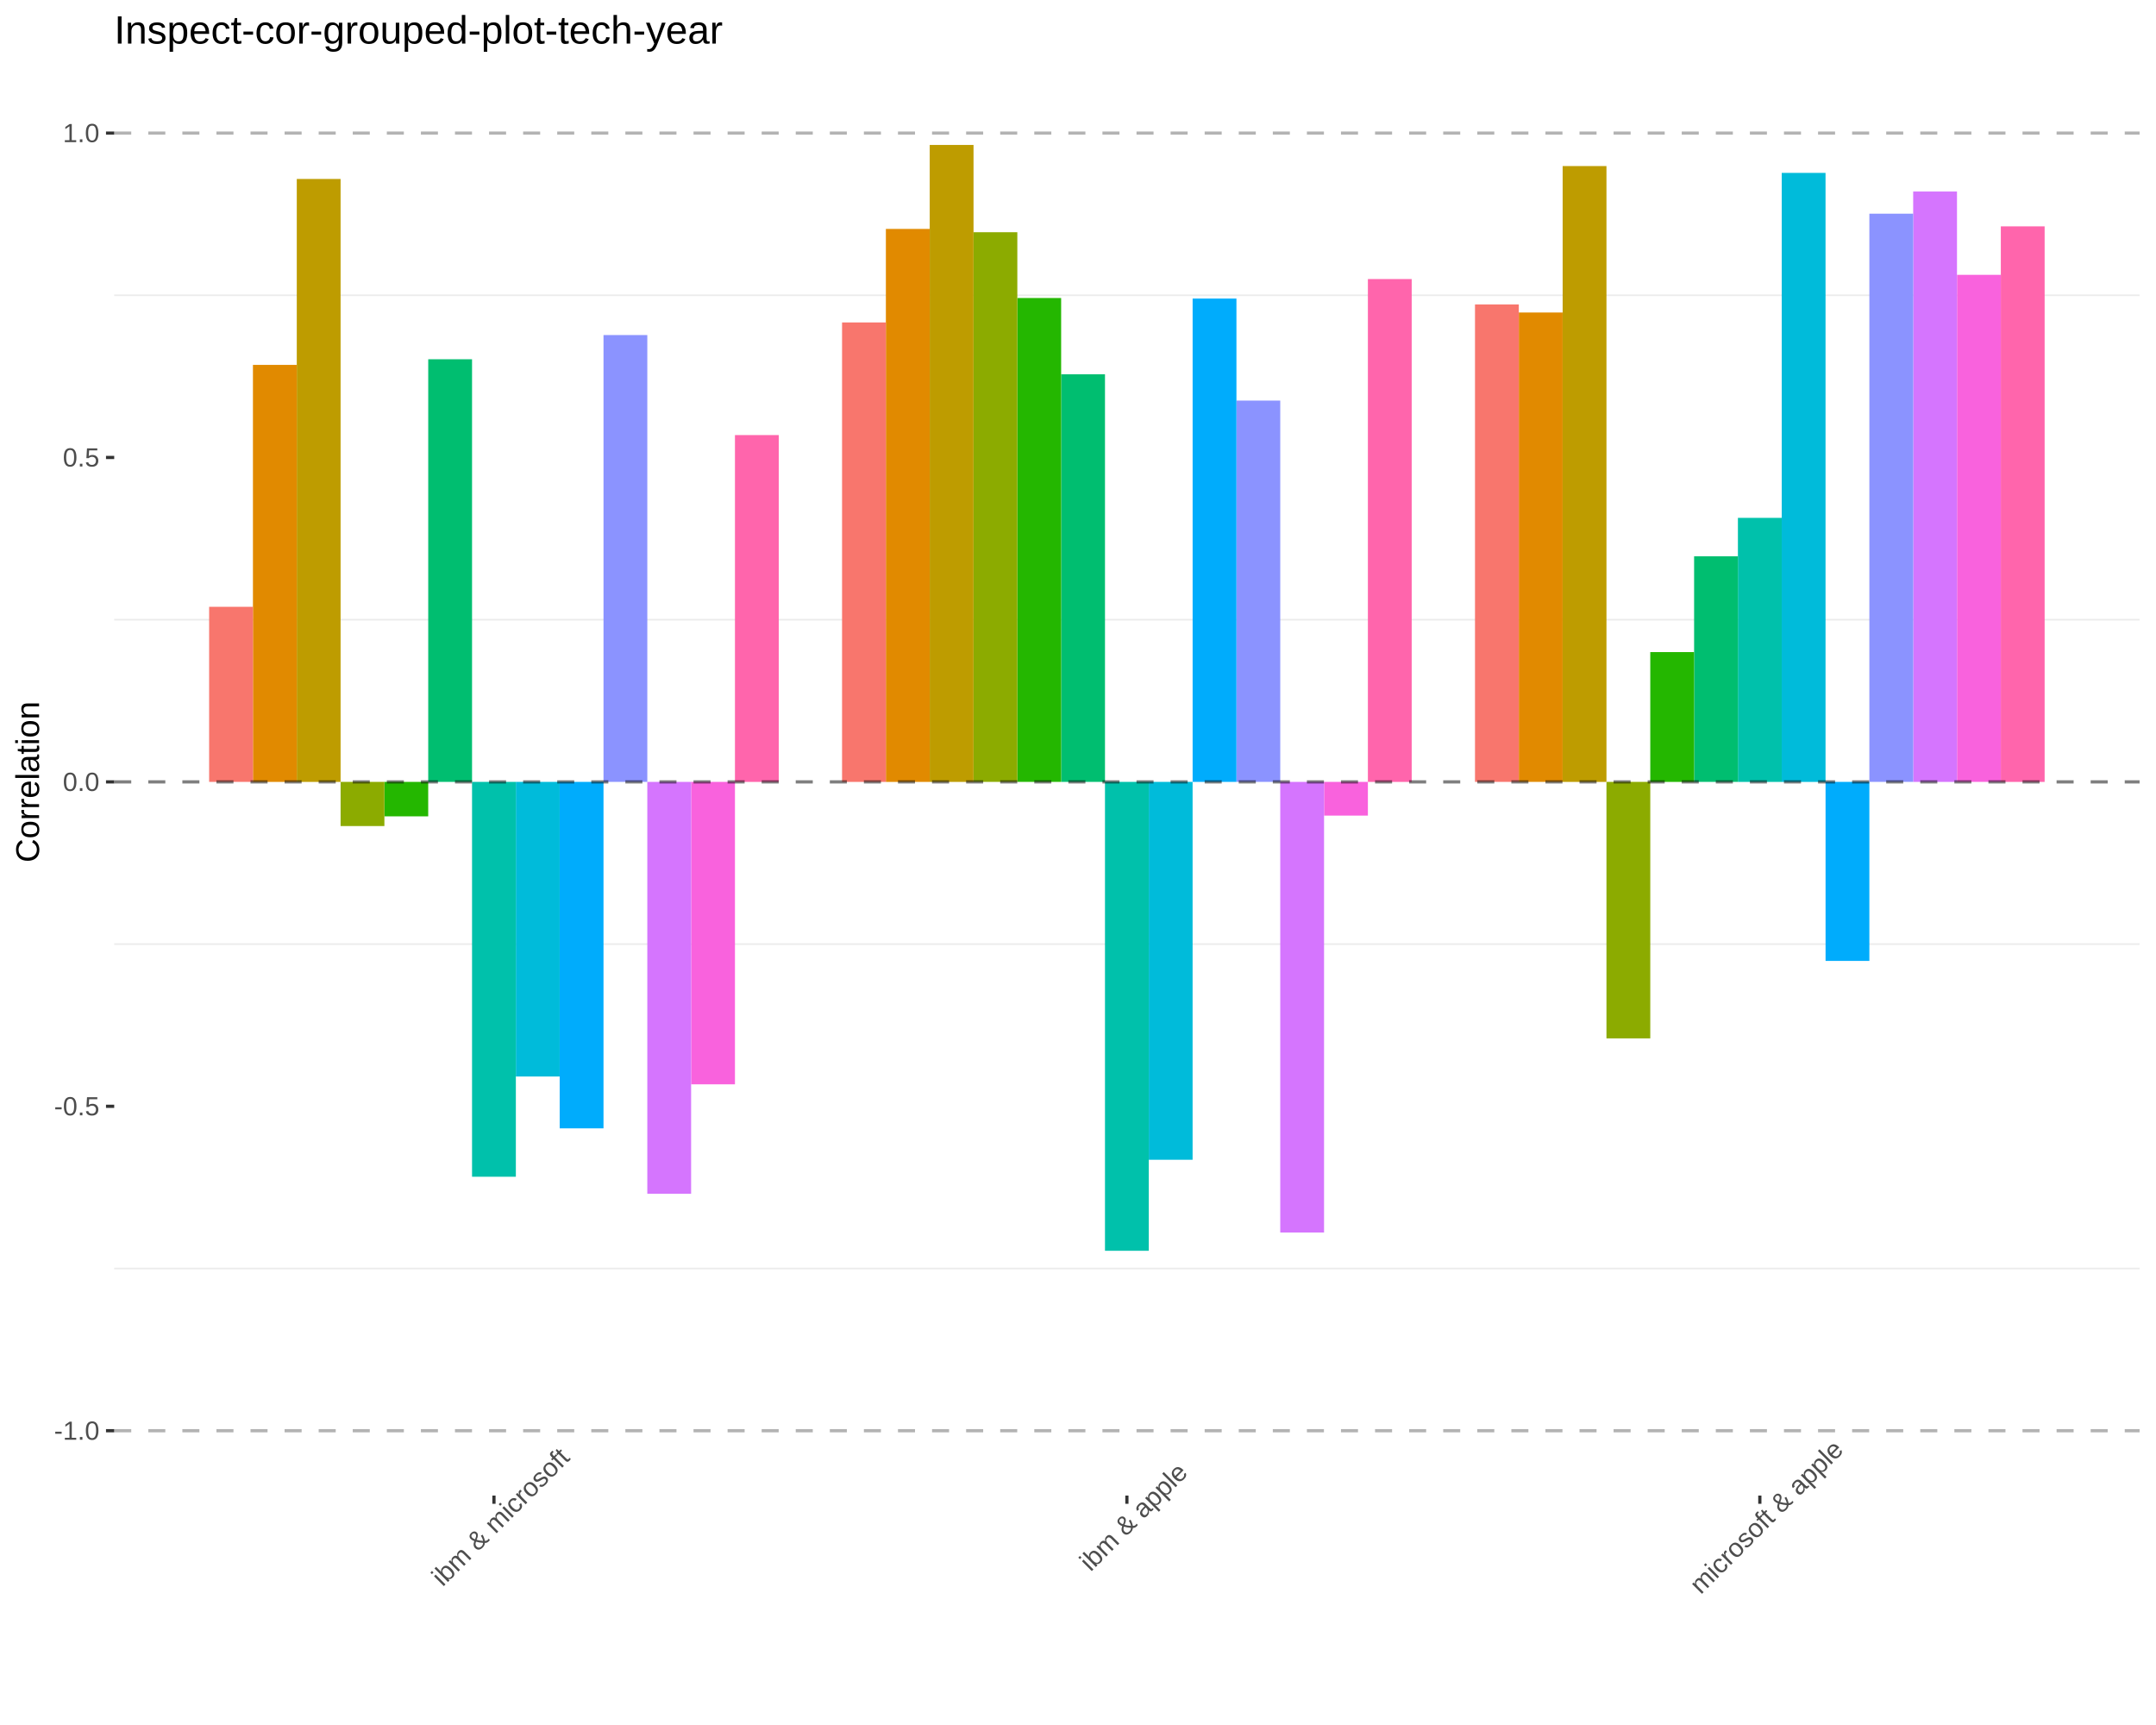
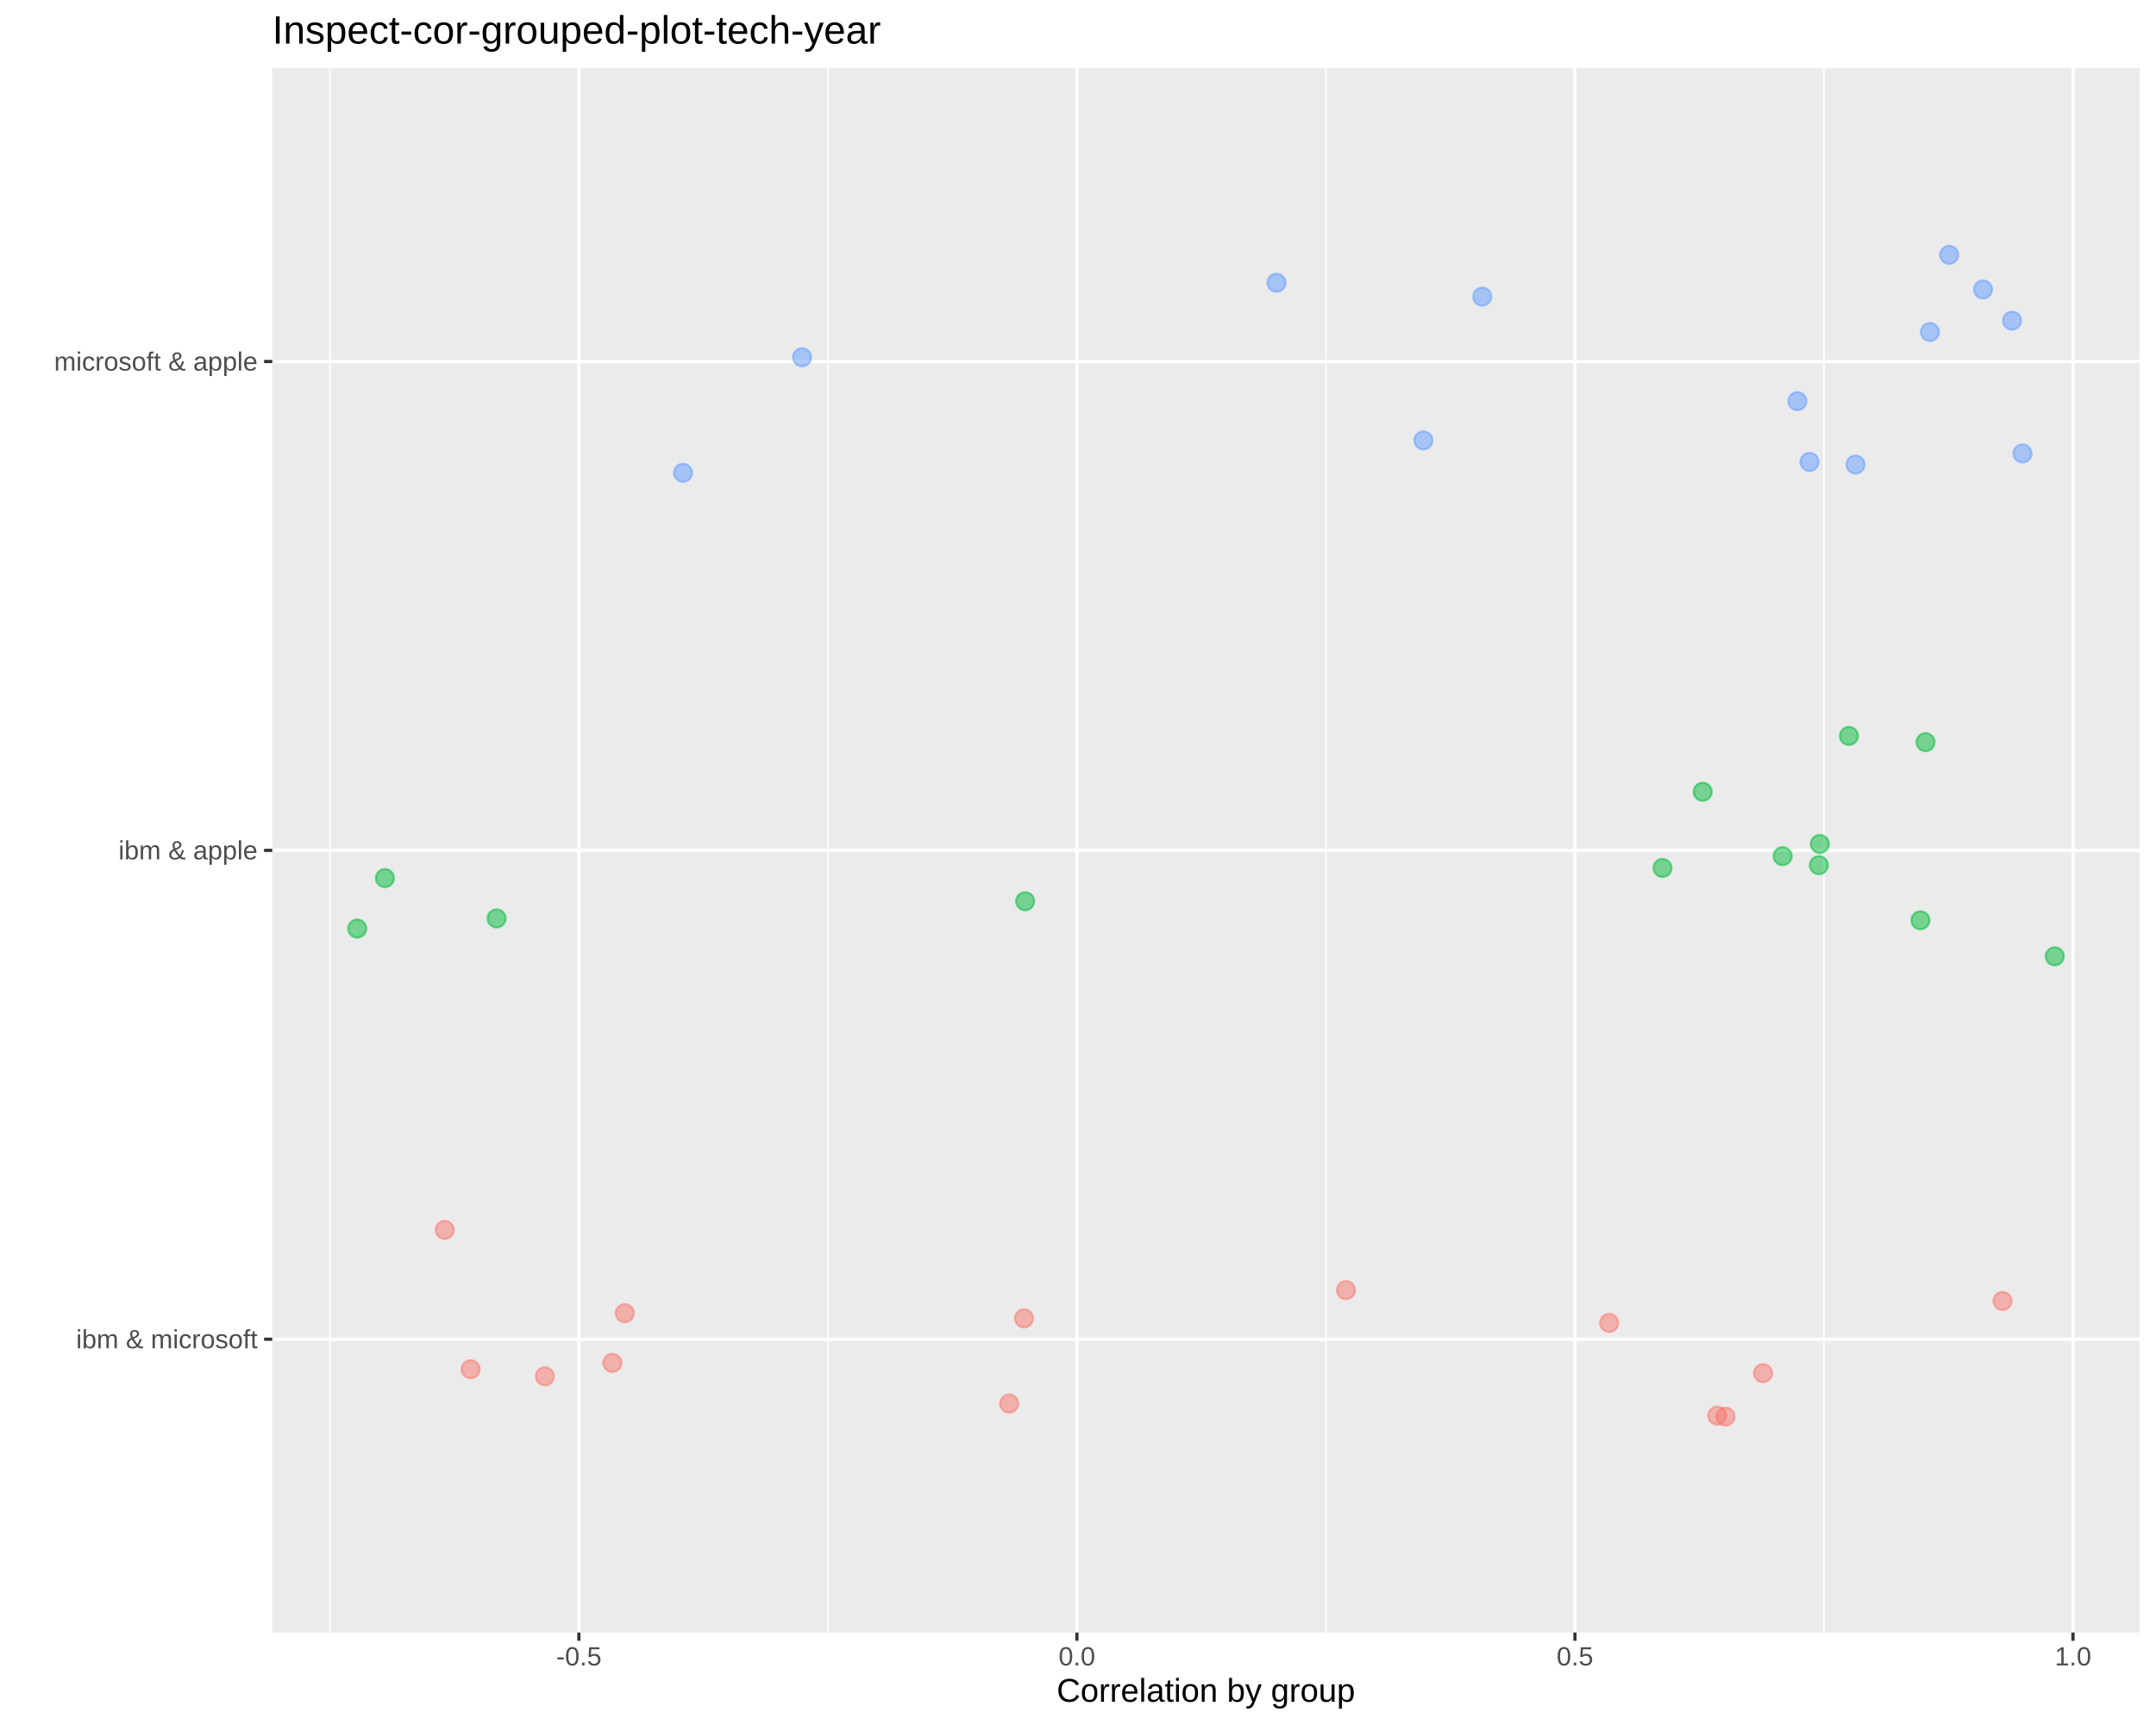
<svg xmlns="http://www.w3.org/2000/svg" viewBox="0 0 720.00 576.00">
  <defs>
    <style type="text/css">
    line, polyline, polygon, path, rect, circle {
      fill: none;
      stroke: #000000;
      stroke-linecap: round;
      stroke-linejoin: round;
      stroke-miterlimit: 10.00;
    }
  </style>
  </defs>
  <rect width="100%" height="100%" style="stroke: none; fill: #FFFFFF;" />
  <rect x="0.00" y="0.00" width="720.00" height="576.00" style="stroke-width: 1.07; stroke: #FFFFFF; fill: #FFFFFF;" />
  <defs>
-     <clipPath id="cpMzguMTR8NzE0LjUyfDQ5OS40MHwyMi43Nw==">
-       <rect x="38.14" y="22.77" width="676.39" height="476.63" />
+     <clipPath id="cpOTAuOTN8NzE0LjUyfDU0NS4xM3wyMi43Nw==">
+       <rect x="90.93" y="22.77" width="623.59" height="522.36" />
    </clipPath>
  </defs>
-   <rect x="38.14" y="22.77" width="676.39" height="476.63" style="stroke-width: 1.07; stroke: none; fill: #FFFFFF;" clip-path="url(#cpMzguMTR8NzE0LjUyfDQ5OS40MHwyMi43Nw==)" />
-   <polyline points="38.14,423.57 714.52,423.57 " style="stroke-width: 0.53; stroke: #EBEBEB; stroke-linecap: butt;" clip-path="url(#cpMzguMTR8NzE0LjUyfDQ5OS40MHwyMi43Nw==)" />
-   <polyline points="38.14,315.25 714.52,315.25 " style="stroke-width: 0.53; stroke: #EBEBEB; stroke-linecap: butt;" clip-path="url(#cpMzguMTR8NzE0LjUyfDQ5OS40MHwyMi43Nw==)" />
-   <polyline points="38.14,206.92 714.52,206.92 " style="stroke-width: 0.53; stroke: #EBEBEB; stroke-linecap: butt;" clip-path="url(#cpMzguMTR8NzE0LjUyfDQ5OS40MHwyMi43Nw==)" />
-   <polyline points="38.14,98.60 714.52,98.60 " style="stroke-width: 0.53; stroke: #EBEBEB; stroke-linecap: butt;" clip-path="url(#cpMzguMTR8NzE0LjUyfDQ5OS40MHwyMi43Nw==)" />
-   <rect x="245.44" y="145.28" width="14.63" height="115.81" style="stroke-width: 1.07; stroke: none; stroke-linecap: square; stroke-linejoin: miter; fill: #FF65AC;" clip-path="url(#cpMzguMTR8NzE0LjUyfDQ5OS40MHwyMi43Nw==)" />
-   <rect x="230.81" y="261.08" width="14.63" height="100.99" style="stroke-width: 1.07; stroke: none; stroke-linecap: square; stroke-linejoin: miter; fill: #F962DD;" clip-path="url(#cpMzguMTR8NzE0LjUyfDQ5OS40MHwyMi43Nw==)" />
-   <rect x="216.17" y="261.08" width="14.63" height="137.54" style="stroke-width: 1.07; stroke: none; stroke-linecap: square; stroke-linejoin: miter; fill: #D575FE;" clip-path="url(#cpMzguMTR8NzE0LjUyfDQ5OS40MHwyMi43Nw==)" />
-   <rect x="201.54" y="111.88" width="14.63" height="149.20" style="stroke-width: 1.07; stroke: none; stroke-linecap: square; stroke-linejoin: miter; fill: #8B93FF;" clip-path="url(#cpMzguMTR8NzE0LjUyfDQ5OS40MHwyMi43Nw==)" />
-   <rect x="186.91" y="261.08" width="14.63" height="115.69" style="stroke-width: 1.07; stroke: none; stroke-linecap: square; stroke-linejoin: miter; fill: #00ACFC;" clip-path="url(#cpMzguMTR8NzE0LjUyfDQ5OS40MHwyMi43Nw==)" />
-   <rect x="172.27" y="261.08" width="14.63" height="98.38" style="stroke-width: 1.07; stroke: none; stroke-linecap: square; stroke-linejoin: miter; fill: #00BBDA;" clip-path="url(#cpMzguMTR8NzE0LjUyfDQ5OS40MHwyMi43Nw==)" />
-   <rect x="157.64" y="261.08" width="14.63" height="131.85" style="stroke-width: 1.07; stroke: none; stroke-linecap: square; stroke-linejoin: miter; fill: #00C1AB;" clip-path="url(#cpMzguMTR8NzE0LjUyfDQ5OS40MHwyMi43Nw==)" />
-   <rect x="143.01" y="119.96" width="14.63" height="141.12" style="stroke-width: 1.07; stroke: none; stroke-linecap: square; stroke-linejoin: miter; fill: #00BE70;" clip-path="url(#cpMzguMTR8NzE0LjUyfDQ5OS40MHwyMi43Nw==)" />
-   <rect x="128.37" y="261.08" width="14.63" height="11.51" style="stroke-width: 1.07; stroke: none; stroke-linecap: square; stroke-linejoin: miter; fill: #24B700;" clip-path="url(#cpMzguMTR8NzE0LjUyfDQ5OS40MHwyMi43Nw==)" />
-   <rect x="113.74" y="261.08" width="14.63" height="14.75" style="stroke-width: 1.07; stroke: none; stroke-linecap: square; stroke-linejoin: miter; fill: #8CAB00;" clip-path="url(#cpMzguMTR8NzE0LjUyfDQ5OS40MHwyMi43Nw==)" />
-   <rect x="99.11" y="59.76" width="14.63" height="201.33" style="stroke-width: 1.07; stroke: none; stroke-linecap: square; stroke-linejoin: miter; fill: #BE9C00;" clip-path="url(#cpMzguMTR8NzE0LjUyfDQ5OS40MHwyMi43Nw==)" />
-   <rect x="84.47" y="121.84" width="14.63" height="139.25" style="stroke-width: 1.07; stroke: none; stroke-linecap: square; stroke-linejoin: miter; fill: #E18A00;" clip-path="url(#cpMzguMTR8NzE0LjUyfDQ5OS40MHwyMi43Nw==)" />
-   <rect x="69.84" y="202.62" width="14.63" height="58.46" style="stroke-width: 1.07; stroke: none; stroke-linecap: square; stroke-linejoin: miter; fill: #F8766D;" clip-path="url(#cpMzguMTR8NzE0LjUyfDQ5OS40MHwyMi43Nw==)" />
-   <rect x="456.81" y="93.18" width="14.63" height="167.91" style="stroke-width: 1.07; stroke: none; stroke-linecap: square; stroke-linejoin: miter; fill: #FF65AC;" clip-path="url(#cpMzguMTR8NzE0LjUyfDQ5OS40MHwyMi43Nw==)" />
-   <rect x="442.18" y="261.08" width="14.63" height="11.26" style="stroke-width: 1.07; stroke: none; stroke-linecap: square; stroke-linejoin: miter; fill: #F962DD;" clip-path="url(#cpMzguMTR8NzE0LjUyfDQ5OS40MHwyMi43Nw==)" />
-   <rect x="427.54" y="261.08" width="14.63" height="150.47" style="stroke-width: 1.07; stroke: none; stroke-linecap: square; stroke-linejoin: miter; fill: #D575FE;" clip-path="url(#cpMzguMTR8NzE0LjUyfDQ5OS40MHwyMi43Nw==)" />
-   <rect x="412.91" y="133.76" width="14.63" height="127.32" style="stroke-width: 1.07; stroke: none; stroke-linecap: square; stroke-linejoin: miter; fill: #8B93FF;" clip-path="url(#cpMzguMTR8NzE0LjUyfDQ5OS40MHwyMi43Nw==)" />
-   <rect x="398.28" y="99.70" width="14.63" height="161.38" style="stroke-width: 1.07; stroke: none; stroke-linecap: square; stroke-linejoin: miter; fill: #00ACFC;" clip-path="url(#cpMzguMTR8NzE0LjUyfDQ5OS40MHwyMi43Nw==)" />
-   <rect x="383.64" y="261.08" width="14.63" height="126.18" style="stroke-width: 1.07; stroke: none; stroke-linecap: square; stroke-linejoin: miter; fill: #00BBDA;" clip-path="url(#cpMzguMTR8NzE0LjUyfDQ5OS40MHwyMi43Nw==)" />
-   <rect x="369.01" y="261.08" width="14.63" height="156.57" style="stroke-width: 1.07; stroke: none; stroke-linecap: square; stroke-linejoin: miter; fill: #00C1AB;" clip-path="url(#cpMzguMTR8NzE0LjUyfDQ5OS40MHwyMi43Nw==)" />
-   <rect x="354.38" y="124.97" width="14.63" height="136.11" style="stroke-width: 1.07; stroke: none; stroke-linecap: square; stroke-linejoin: miter; fill: #00BE70;" clip-path="url(#cpMzguMTR8NzE0LjUyfDQ5OS40MHwyMi43Nw==)" />
-   <rect x="339.74" y="99.51" width="14.63" height="161.57" style="stroke-width: 1.07; stroke: none; stroke-linecap: square; stroke-linejoin: miter; fill: #24B700;" clip-path="url(#cpMzguMTR8NzE0LjUyfDQ5OS40MHwyMi43Nw==)" />
-   <rect x="325.11" y="77.54" width="14.63" height="183.54" style="stroke-width: 1.07; stroke: none; stroke-linecap: square; stroke-linejoin: miter; fill: #8CAB00;" clip-path="url(#cpMzguMTR8NzE0LjUyfDQ5OS40MHwyMi43Nw==)" />
-   <rect x="310.48" y="48.40" width="14.63" height="212.69" style="stroke-width: 1.07; stroke: none; stroke-linecap: square; stroke-linejoin: miter; fill: #BE9C00;" clip-path="url(#cpMzguMTR8NzE0LjUyfDQ5OS40MHwyMi43Nw==)" />
-   <rect x="295.84" y="76.44" width="14.63" height="184.65" style="stroke-width: 1.07; stroke: none; stroke-linecap: square; stroke-linejoin: miter; fill: #E18A00;" clip-path="url(#cpMzguMTR8NzE0LjUyfDQ5OS40MHwyMi43Nw==)" />
-   <rect x="281.21" y="107.67" width="14.63" height="153.42" style="stroke-width: 1.07; stroke: none; stroke-linecap: square; stroke-linejoin: miter; fill: #F8766D;" clip-path="url(#cpMzguMTR8NzE0LjUyfDQ5OS40MHwyMi43Nw==)" />
-   <rect x="668.18" y="75.58" width="14.63" height="185.51" style="stroke-width: 1.07; stroke: none; stroke-linecap: square; stroke-linejoin: miter; fill: #FF65AC;" clip-path="url(#cpMzguMTR8NzE0LjUyfDQ5OS40MHwyMi43Nw==)" />
-   <rect x="653.55" y="91.77" width="14.63" height="169.31" style="stroke-width: 1.07; stroke: none; stroke-linecap: square; stroke-linejoin: miter; fill: #F962DD;" clip-path="url(#cpMzguMTR8NzE0LjUyfDQ5OS40MHwyMi43Nw==)" />
-   <rect x="638.91" y="63.95" width="14.63" height="197.14" style="stroke-width: 1.07; stroke: none; stroke-linecap: square; stroke-linejoin: miter; fill: #D575FE;" clip-path="url(#cpMzguMTR8NzE0LjUyfDQ5OS40MHwyMi43Nw==)" />
-   <rect x="624.28" y="71.35" width="14.63" height="189.73" style="stroke-width: 1.07; stroke: none; stroke-linecap: square; stroke-linejoin: miter; fill: #8B93FF;" clip-path="url(#cpMzguMTR8NzE0LjUyfDQ5OS40MHwyMi43Nw==)" />
-   <rect x="609.65" y="261.08" width="14.63" height="59.78" style="stroke-width: 1.07; stroke: none; stroke-linecap: square; stroke-linejoin: miter; fill: #00ACFC;" clip-path="url(#cpMzguMTR8NzE0LjUyfDQ5OS40MHwyMi43Nw==)" />
-   <rect x="595.01" y="57.73" width="14.63" height="203.36" style="stroke-width: 1.07; stroke: none; stroke-linecap: square; stroke-linejoin: miter; fill: #00BBDA;" clip-path="url(#cpMzguMTR8NzE0LjUyfDQ5OS40MHwyMi43Nw==)" />
-   <rect x="580.38" y="172.92" width="14.63" height="88.17" style="stroke-width: 1.07; stroke: none; stroke-linecap: square; stroke-linejoin: miter; fill: #00C1AB;" clip-path="url(#cpMzguMTR8NzE0LjUyfDQ5OS40MHwyMi43Nw==)" />
-   <rect x="565.75" y="185.75" width="14.63" height="75.33" style="stroke-width: 1.07; stroke: none; stroke-linecap: square; stroke-linejoin: miter; fill: #00BE70;" clip-path="url(#cpMzguMTR8NzE0LjUyfDQ5OS40MHwyMi43Nw==)" />
-   <rect x="551.11" y="217.74" width="14.63" height="43.35" style="stroke-width: 1.07; stroke: none; stroke-linecap: square; stroke-linejoin: miter; fill: #24B700;" clip-path="url(#cpMzguMTR8NzE0LjUyfDQ5OS40MHwyMi43Nw==)" />
-   <rect x="536.48" y="261.08" width="14.63" height="85.65" style="stroke-width: 1.07; stroke: none; stroke-linecap: square; stroke-linejoin: miter; fill: #8CAB00;" clip-path="url(#cpMzguMTR8NzE0LjUyfDQ5OS40MHwyMi43Nw==)" />
-   <rect x="521.85" y="55.45" width="14.63" height="205.64" style="stroke-width: 1.07; stroke: none; stroke-linecap: square; stroke-linejoin: miter; fill: #BE9C00;" clip-path="url(#cpMzguMTR8NzE0LjUyfDQ5OS40MHwyMi43Nw==)" />
-   <rect x="507.21" y="104.35" width="14.63" height="156.73" style="stroke-width: 1.07; stroke: none; stroke-linecap: square; stroke-linejoin: miter; fill: #E18A00;" clip-path="url(#cpMzguMTR8NzE0LjUyfDQ5OS40MHwyMi43Nw==)" />
-   <rect x="492.58" y="101.67" width="14.63" height="159.41" style="stroke-width: 1.07; stroke: none; stroke-linecap: square; stroke-linejoin: miter; fill: #F8766D;" clip-path="url(#cpMzguMTR8NzE0LjUyfDQ5OS40MHwyMi43Nw==)" />
-   <line x1="38.14" y1="261.08" x2="714.52" y2="261.08" style="stroke-width: 1.07; stroke: #000000; stroke-opacity: 0.50; stroke-dasharray: 5.69,5.69; stroke-linecap: butt;" clip-path="url(#cpMzguMTR8NzE0LjUyfDQ5OS40MHwyMi43Nw==)" />
-   <line x1="38.14" y1="44.44" x2="714.52" y2="44.44" style="stroke-width: 1.07; stroke: #000000; stroke-opacity: 0.30; stroke-dasharray: 5.69,5.69; stroke-linecap: butt;" clip-path="url(#cpMzguMTR8NzE0LjUyfDQ5OS40MHwyMi43Nw==)" />
-   <line x1="38.14" y1="477.73" x2="714.52" y2="477.73" style="stroke-width: 1.07; stroke: #000000; stroke-opacity: 0.30; stroke-dasharray: 5.69,5.69; stroke-linecap: butt;" clip-path="url(#cpMzguMTR8NzE0LjUyfDQ5OS40MHwyMi43Nw==)" />
+   <rect x="90.93" y="22.77" width="623.59" height="522.36" style="stroke-width: 1.07; stroke: none; fill: #EBEBEB;" clip-path="url(#cpOTAuOTN8NzE0LjUyfDU0NS4xM3wyMi43Nw==)" />
+   <polyline points="110.16,545.13 110.16,22.77 " style="stroke-width: 0.53; stroke: #FFFFFF; stroke-linecap: butt;" clip-path="url(#cpOTAuOTN8NzE0LjUyfDU0NS4xM3wyMi43Nw==)" />
+   <polyline points="276.48,545.13 276.48,22.77 " style="stroke-width: 0.53; stroke: #FFFFFF; stroke-linecap: butt;" clip-path="url(#cpOTAuOTN8NzE0LjUyfDU0NS4xM3wyMi43Nw==)" />
+   <polyline points="442.80,545.13 442.80,22.77 " style="stroke-width: 0.53; stroke: #FFFFFF; stroke-linecap: butt;" clip-path="url(#cpOTAuOTN8NzE0LjUyfDU0NS4xM3wyMi43Nw==)" />
+   <polyline points="609.12,545.13 609.12,22.77 " style="stroke-width: 0.53; stroke: #FFFFFF; stroke-linecap: butt;" clip-path="url(#cpOTAuOTN8NzE0LjUyfDU0NS4xM3wyMi43Nw==)" />
+   <polyline points="90.93,447.19 714.52,447.19 " style="stroke-width: 1.07; stroke: #FFFFFF; stroke-linecap: butt;" clip-path="url(#cpOTAuOTN8NzE0LjUyfDU0NS4xM3wyMi43Nw==)" />
+   <polyline points="90.93,283.95 714.52,283.95 " style="stroke-width: 1.07; stroke: #FFFFFF; stroke-linecap: butt;" clip-path="url(#cpOTAuOTN8NzE0LjUyfDU0NS4xM3wyMi43Nw==)" />
+   <polyline points="90.93,120.71 714.52,120.71 " style="stroke-width: 1.07; stroke: #FFFFFF; stroke-linecap: butt;" clip-path="url(#cpOTAuOTN8NzE0LjUyfDU0NS4xM3wyMi43Nw==)" />
+   <polyline points="193.32,545.13 193.32,22.77 " style="stroke-width: 1.07; stroke: #FFFFFF; stroke-linecap: butt;" clip-path="url(#cpOTAuOTN8NzE0LjUyfDU0NS4xM3wyMi43Nw==)" />
+   <polyline points="359.64,545.13 359.64,22.77 " style="stroke-width: 1.07; stroke: #FFFFFF; stroke-linecap: butt;" clip-path="url(#cpOTAuOTN8NzE0LjUyfDU0NS4xM3wyMi43Nw==)" />
+   <polyline points="525.96,545.13 525.96,22.77 " style="stroke-width: 1.07; stroke: #FFFFFF; stroke-linecap: butt;" clip-path="url(#cpOTAuOTN8NzE0LjUyfDU0NS4xM3wyMi43Nw==)" />
+   <polyline points="692.28,545.13 692.28,22.77 " style="stroke-width: 1.07; stroke: #FFFFFF; stroke-linecap: butt;" clip-path="url(#cpOTAuOTN8NzE0LjUyfDU0NS4xM3wyMi43Nw==)" />
+   <circle cx="449.48" cy="430.81" r="2.27pt" style="stroke-width: 0.71; stroke: #F8766D; stroke-opacity: 0.50; fill: #F8766D; fill-opacity: 0.50;" clip-path="url(#cpOTAuOTN8NzE0LjUyfDU0NS4xM3wyMi43Nw==)" />
+   <circle cx="573.48" cy="472.70" r="2.27pt" style="stroke-width: 0.71; stroke: #F8766D; stroke-opacity: 0.50; fill: #F8766D; fill-opacity: 0.50;" clip-path="url(#cpOTAuOTN8NzE0LjUyfDU0NS4xM3wyMi43Nw==)" />
+   <circle cx="668.76" cy="434.41" r="2.27pt" style="stroke-width: 0.71; stroke: #F8766D; stroke-opacity: 0.50; fill: #F8766D; fill-opacity: 0.50;" clip-path="url(#cpOTAuOTN8NzE0LjUyfDU0NS4xM3wyMi43Nw==)" />
+   <circle cx="337.02" cy="468.65" r="2.27pt" style="stroke-width: 0.71; stroke: #F8766D; stroke-opacity: 0.50; fill: #F8766D; fill-opacity: 0.50;" clip-path="url(#cpOTAuOTN8NzE0LjUyfDU0NS4xM3wyMi43Nw==)" />
+   <circle cx="341.96" cy="440.23" r="2.27pt" style="stroke-width: 0.71; stroke: #F8766D; stroke-opacity: 0.50; fill: #F8766D; fill-opacity: 0.50;" clip-path="url(#cpOTAuOTN8NzE0LjUyfDU0NS4xM3wyMi43Nw==)" />
+   <circle cx="576.23" cy="473.03" r="2.27pt" style="stroke-width: 0.71; stroke: #F8766D; stroke-opacity: 0.50; fill: #F8766D; fill-opacity: 0.50;" clip-path="url(#cpOTAuOTN8NzE0LjUyfDU0NS4xM3wyMi43Nw==)" />
+   <circle cx="157.16" cy="457.22" r="2.27pt" style="stroke-width: 0.71; stroke: #F8766D; stroke-opacity: 0.50; fill: #F8766D; fill-opacity: 0.50;" clip-path="url(#cpOTAuOTN8NzE0LjUyfDU0NS4xM3wyMi43Nw==)" />
+   <circle cx="208.65" cy="438.50" r="2.27pt" style="stroke-width: 0.71; stroke: #F8766D; stroke-opacity: 0.50; fill: #F8766D; fill-opacity: 0.50;" clip-path="url(#cpOTAuOTN8NzE0LjUyfDU0NS4xM3wyMi43Nw==)" />
+   <circle cx="181.98" cy="459.57" r="2.27pt" style="stroke-width: 0.71; stroke: #F8766D; stroke-opacity: 0.50; fill: #F8766D; fill-opacity: 0.50;" clip-path="url(#cpOTAuOTN8NzE0LjUyfDU0NS4xM3wyMi43Nw==)" />
+   <circle cx="588.77" cy="458.51" r="2.27pt" style="stroke-width: 0.71; stroke: #F8766D; stroke-opacity: 0.50; fill: #F8766D; fill-opacity: 0.50;" clip-path="url(#cpOTAuOTN8NzE0LjUyfDU0NS4xM3wyMi43Nw==)" />
+   <circle cx="148.52" cy="410.68" r="2.27pt" style="stroke-width: 0.71; stroke: #F8766D; stroke-opacity: 0.50; fill: #F8766D; fill-opacity: 0.50;" clip-path="url(#cpOTAuOTN8NzE0LjUyfDU0NS4xM3wyMi43Nw==)" />
+   <circle cx="204.50" cy="455.10" r="2.27pt" style="stroke-width: 0.71; stroke: #F8766D; stroke-opacity: 0.50; fill: #F8766D; fill-opacity: 0.50;" clip-path="url(#cpOTAuOTN8NzE0LjUyfDU0NS4xM3wyMi43Nw==)" />
+   <circle cx="537.37" cy="441.73" r="2.27pt" style="stroke-width: 0.71; stroke: #F8766D; stroke-opacity: 0.50; fill: #F8766D; fill-opacity: 0.50;" clip-path="url(#cpOTAuOTN8NzE0LjUyfDU0NS4xM3wyMi43Nw==)" />
+   <circle cx="595.31" cy="285.87" r="2.27pt" style="stroke-width: 0.71; stroke: #00BA38; stroke-opacity: 0.50; fill: #00BA38; fill-opacity: 0.50;" clip-path="url(#cpOTAuOTN8NzE0LjUyfDU0NS4xM3wyMi43Nw==)" />
+   <circle cx="643.03" cy="247.82" r="2.27pt" style="stroke-width: 0.71; stroke: #00BA38; stroke-opacity: 0.50; fill: #00BA38; fill-opacity: 0.50;" clip-path="url(#cpOTAuOTN8NzE0LjUyfDU0NS4xM3wyMi43Nw==)" />
+   <circle cx="686.18" cy="319.33" r="2.27pt" style="stroke-width: 0.71; stroke: #00BA38; stroke-opacity: 0.50; fill: #00BA38; fill-opacity: 0.50;" clip-path="url(#cpOTAuOTN8NzE0LjUyfDU0NS4xM3wyMi43Nw==)" />
+   <circle cx="641.33" cy="307.30" r="2.27pt" style="stroke-width: 0.71; stroke: #00BA38; stroke-opacity: 0.50; fill: #00BA38; fill-opacity: 0.50;" clip-path="url(#cpOTAuOTN8NzE0LjUyfDU0NS4xM3wyMi43Nw==)" />
+   <circle cx="607.73" cy="281.80" r="2.27pt" style="stroke-width: 0.71; stroke: #00BA38; stroke-opacity: 0.50; fill: #00BA38; fill-opacity: 0.50;" clip-path="url(#cpOTAuOTN8NzE0LjUyfDU0NS4xM3wyMi43Nw==)" />
+   <circle cx="568.61" cy="264.38" r="2.27pt" style="stroke-width: 0.71; stroke: #00BA38; stroke-opacity: 0.50; fill: #00BA38; fill-opacity: 0.50;" clip-path="url(#cpOTAuOTN8NzE0LjUyfDU0NS4xM3wyMi43Nw==)" />
+   <circle cx="119.28" cy="310.06" r="2.27pt" style="stroke-width: 0.71; stroke: #00BA38; stroke-opacity: 0.50; fill: #00BA38; fill-opacity: 0.50;" clip-path="url(#cpOTAuOTN8NzE0LjUyfDU0NS4xM3wyMi43Nw==)" />
+   <circle cx="165.84" cy="306.68" r="2.27pt" style="stroke-width: 0.71; stroke: #00BA38; stroke-opacity: 0.50; fill: #00BA38; fill-opacity: 0.50;" clip-path="url(#cpOTAuOTN8NzE0LjUyfDU0NS4xM3wyMi43Nw==)" />
+   <circle cx="607.41" cy="288.89" r="2.27pt" style="stroke-width: 0.71; stroke: #00BA38; stroke-opacity: 0.50; fill: #00BA38; fill-opacity: 0.50;" clip-path="url(#cpOTAuOTN8NzE0LjUyfDU0NS4xM3wyMi43Nw==)" />
+   <circle cx="555.20" cy="289.82" r="2.27pt" style="stroke-width: 0.71; stroke: #00BA38; stroke-opacity: 0.50; fill: #00BA38; fill-opacity: 0.50;" clip-path="url(#cpOTAuOTN8NzE0LjUyfDU0NS4xM3wyMi43Nw==)" />
+   <circle cx="128.54" cy="293.21" r="2.27pt" style="stroke-width: 0.71; stroke: #00BA38; stroke-opacity: 0.50; fill: #00BA38; fill-opacity: 0.50;" clip-path="url(#cpOTAuOTN8NzE0LjUyfDU0NS4xM3wyMi43Nw==)" />
+   <circle cx="342.35" cy="300.94" r="2.27pt" style="stroke-width: 0.71; stroke: #00BA38; stroke-opacity: 0.50; fill: #00BA38; fill-opacity: 0.50;" clip-path="url(#cpOTAuOTN8NzE0LjUyfDU0NS4xM3wyMi43Nw==)" />
+   <circle cx="617.46" cy="245.74" r="2.27pt" style="stroke-width: 0.71; stroke: #00BA38; stroke-opacity: 0.50; fill: #00BA38; fill-opacity: 0.50;" clip-path="url(#cpOTAuOTN8NzE0LjUyfDU0NS4xM3wyMi43Nw==)" />
+   <circle cx="604.29" cy="154.23" r="2.27pt" style="stroke-width: 0.71; stroke: #619CFF; stroke-opacity: 0.50; fill: #619CFF; fill-opacity: 0.50;" clip-path="url(#cpOTAuOTN8NzE0LjUyfDU0NS4xM3wyMi43Nw==)" />
+   <circle cx="600.24" cy="133.95" r="2.27pt" style="stroke-width: 0.71; stroke: #619CFF; stroke-opacity: 0.50; fill: #619CFF; fill-opacity: 0.50;" clip-path="url(#cpOTAuOTN8NzE0LjUyfDU0NS4xM3wyMi43Nw==)" />
+   <circle cx="675.41" cy="151.41" r="2.27pt" style="stroke-width: 0.71; stroke: #619CFF; stroke-opacity: 0.50; fill: #619CFF; fill-opacity: 0.50;" clip-path="url(#cpOTAuOTN8NzE0LjUyfDU0NS4xM3wyMi43Nw==)" />
+   <circle cx="228.09" cy="157.88" r="2.27pt" style="stroke-width: 0.71; stroke: #619CFF; stroke-opacity: 0.50; fill: #619CFF; fill-opacity: 0.50;" clip-path="url(#cpOTAuOTN8NzE0LjUyfDU0NS4xM3wyMi43Nw==)" />
+   <circle cx="426.28" cy="94.42" r="2.27pt" style="stroke-width: 0.71; stroke: #619CFF; stroke-opacity: 0.50; fill: #619CFF; fill-opacity: 0.50;" clip-path="url(#cpOTAuOTN8NzE0LjUyfDU0NS4xM3wyMi43Nw==)" />
+   <circle cx="475.34" cy="147.04" r="2.27pt" style="stroke-width: 0.71; stroke: #619CFF; stroke-opacity: 0.50; fill: #619CFF; fill-opacity: 0.50;" clip-path="url(#cpOTAuOTN8NzE0LjUyfDU0NS4xM3wyMi43Nw==)" />
+   <circle cx="495.00" cy="99.05" r="2.27pt" style="stroke-width: 0.71; stroke: #619CFF; stroke-opacity: 0.50; fill: #619CFF; fill-opacity: 0.50;" clip-path="url(#cpOTAuOTN8NzE0LjUyfDU0NS4xM3wyMi43Nw==)" />
+   <circle cx="671.93" cy="107.08" r="2.27pt" style="stroke-width: 0.71; stroke: #619CFF; stroke-opacity: 0.50; fill: #619CFF; fill-opacity: 0.50;" clip-path="url(#cpOTAuOTN8NzE0LjUyfDU0NS4xM3wyMi43Nw==)" />
+   <circle cx="267.85" cy="119.28" r="2.27pt" style="stroke-width: 0.71; stroke: #619CFF; stroke-opacity: 0.50; fill: #619CFF; fill-opacity: 0.50;" clip-path="url(#cpOTAuOTN8NzE0LjUyfDU0NS4xM3wyMi43Nw==)" />
+   <circle cx="650.93" cy="85.09" r="2.27pt" style="stroke-width: 0.71; stroke: #619CFF; stroke-opacity: 0.50; fill: #619CFF; fill-opacity: 0.50;" clip-path="url(#cpOTAuOTN8NzE0LjUyfDU0NS4xM3wyMi43Nw==)" />
+   <circle cx="662.23" cy="96.66" r="2.27pt" style="stroke-width: 0.71; stroke: #619CFF; stroke-opacity: 0.50; fill: #619CFF; fill-opacity: 0.50;" clip-path="url(#cpOTAuOTN8NzE0LjUyfDU0NS4xM3wyMi43Nw==)" />
+   <circle cx="619.66" cy="155.12" r="2.27pt" style="stroke-width: 0.71; stroke: #619CFF; stroke-opacity: 0.50; fill: #619CFF; fill-opacity: 0.50;" clip-path="url(#cpOTAuOTN8NzE0LjUyfDU0NS4xM3wyMi43Nw==)" />
+   <circle cx="644.49" cy="110.86" r="2.27pt" style="stroke-width: 0.71; stroke: #619CFF; stroke-opacity: 0.50; fill: #619CFF; fill-opacity: 0.50;" clip-path="url(#cpOTAuOTN8NzE0LjUyfDU0NS4xM3wyMi43Nw==)" />
  <defs>
    <clipPath id="cpMC4wMHw3MjAuMDB8NTc2LjAwfDAuMDA=">
      <rect x="0.00" y="0.00" width="720.00" height="576.00" />
    </clipPath>
  </defs>
  <g clip-path="url(#cpMC4wMHw3MjAuMDB8NTc2LjAwfDAuMDA=)">
-     <text x="18.06" y="480.76" style="font-size: 8.80px; fill: #4D4D4D; font-family: Liberation Sans;" textLength="15.14px" lengthAdjust="spacingAndGlyphs">-1.0</text>
+     <text x="25.41" y="450.21" style="font-size: 8.80px; fill: #4D4D4D; font-family: Liberation Sans;" textLength="60.59px" lengthAdjust="spacingAndGlyphs">ibm &amp; microsoft</text>
  </g>
  <g clip-path="url(#cpMC4wMHw3MjAuMDB8NTc2LjAwfDAuMDA=)">
-     <text x="18.06" y="372.43" style="font-size: 8.80px; fill: #4D4D4D; font-family: Liberation Sans;" textLength="15.14px" lengthAdjust="spacingAndGlyphs">-0.5</text>
+     <text x="39.56" y="286.97" style="font-size: 8.80px; fill: #4D4D4D; font-family: Liberation Sans;" textLength="46.44px" lengthAdjust="spacingAndGlyphs">ibm &amp; apple</text>
  </g>
  <g clip-path="url(#cpMC4wMHw3MjAuMDB8NTc2LjAwfDAuMDA=)">
-     <text x="20.98" y="264.11" style="font-size: 8.80px; fill: #4D4D4D; font-family: Liberation Sans;" textLength="12.22px" lengthAdjust="spacingAndGlyphs">0.0</text>
+     <text x="18.06" y="123.74" style="font-size: 8.80px; fill: #4D4D4D; font-family: Liberation Sans;" textLength="67.94px" lengthAdjust="spacingAndGlyphs">microsoft &amp; apple</text>
+   </g>
+   <polyline points="88.19,447.19 90.93,447.19 " style="stroke-width: 1.07; stroke: #333333; stroke-linecap: butt;" clip-path="url(#cpMC4wMHw3MjAuMDB8NTc2LjAwfDAuMDA=)" />
+   <polyline points="88.19,283.95 90.93,283.95 " style="stroke-width: 1.07; stroke: #333333; stroke-linecap: butt;" clip-path="url(#cpMC4wMHw3MjAuMDB8NTc2LjAwfDAuMDA=)" />
+   <polyline points="88.19,120.71 90.93,120.71 " style="stroke-width: 1.07; stroke: #333333; stroke-linecap: butt;" clip-path="url(#cpMC4wMHw3MjAuMDB8NTc2LjAwfDAuMDA=)" />
+   <polyline points="193.32,547.87 193.32,545.13 " style="stroke-width: 1.07; stroke: #333333; stroke-linecap: butt;" clip-path="url(#cpMC4wMHw3MjAuMDB8NTc2LjAwfDAuMDA=)" />
+   <polyline points="359.64,547.87 359.64,545.13 " style="stroke-width: 1.07; stroke: #333333; stroke-linecap: butt;" clip-path="url(#cpMC4wMHw3MjAuMDB8NTc2LjAwfDAuMDA=)" />
+   <polyline points="525.96,547.87 525.96,545.13 " style="stroke-width: 1.07; stroke: #333333; stroke-linecap: butt;" clip-path="url(#cpMC4wMHw3MjAuMDB8NTc2LjAwfDAuMDA=)" />
+   <polyline points="692.28,547.87 692.28,545.13 " style="stroke-width: 1.07; stroke: #333333; stroke-linecap: butt;" clip-path="url(#cpMC4wMHw3MjAuMDB8NTc2LjAwfDAuMDA=)" />
+   <g clip-path="url(#cpMC4wMHw3MjAuMDB8NTc2LjAwfDAuMDA=)">
+     <text x="185.75" y="556.11" style="font-size: 8.80px; fill: #4D4D4D; font-family: Liberation Sans;" textLength="15.14px" lengthAdjust="spacingAndGlyphs">-0.5</text>
  </g>
  <g clip-path="url(#cpMC4wMHw3MjAuMDB8NTc2LjAwfDAuMDA=)">
-     <text x="20.98" y="155.78" style="font-size: 8.80px; fill: #4D4D4D; font-family: Liberation Sans;" textLength="12.22px" lengthAdjust="spacingAndGlyphs">0.5</text>
+     <text x="353.53" y="556.11" style="font-size: 8.80px; fill: #4D4D4D; font-family: Liberation Sans;" textLength="12.22px" lengthAdjust="spacingAndGlyphs">0.0</text>
  </g>
  <g clip-path="url(#cpMC4wMHw3MjAuMDB8NTc2LjAwfDAuMDA=)">
-     <text x="20.98" y="47.46" style="font-size: 8.80px; fill: #4D4D4D; font-family: Liberation Sans;" textLength="12.22px" lengthAdjust="spacingAndGlyphs">1.0</text>
-   </g>
-   <polyline points="35.40,477.73 38.14,477.73 " style="stroke-width: 1.07; stroke: #333333; stroke-linecap: butt;" clip-path="url(#cpMC4wMHw3MjAuMDB8NTc2LjAwfDAuMDA=)" />
-   <polyline points="35.40,369.41 38.14,369.41 " style="stroke-width: 1.07; stroke: #333333; stroke-linecap: butt;" clip-path="url(#cpMC4wMHw3MjAuMDB8NTc2LjAwfDAuMDA=)" />
-   <polyline points="35.40,261.08 38.14,261.08 " style="stroke-width: 1.07; stroke: #333333; stroke-linecap: butt;" clip-path="url(#cpMC4wMHw3MjAuMDB8NTc2LjAwfDAuMDA=)" />
-   <polyline points="35.40,152.76 38.14,152.76 " style="stroke-width: 1.07; stroke: #333333; stroke-linecap: butt;" clip-path="url(#cpMC4wMHw3MjAuMDB8NTc2LjAwfDAuMDA=)" />
-   <polyline points="35.40,44.44 38.14,44.44 " style="stroke-width: 1.07; stroke: #333333; stroke-linecap: butt;" clip-path="url(#cpMC4wMHw3MjAuMDB8NTc2LjAwfDAuMDA=)" />
-   <polyline points="164.96,502.14 164.96,499.40 " style="stroke-width: 1.07; stroke: #333333; stroke-linecap: butt;" clip-path="url(#cpMC4wMHw3MjAuMDB8NTc2LjAwfDAuMDA=)" />
-   <polyline points="376.33,502.14 376.33,499.40 " style="stroke-width: 1.07; stroke: #333333; stroke-linecap: butt;" clip-path="url(#cpMC4wMHw3MjAuMDB8NTc2LjAwfDAuMDA=)" />
-   <polyline points="587.70,502.14 587.70,499.40 " style="stroke-width: 1.07; stroke: #333333; stroke-linecap: butt;" clip-path="url(#cpMC4wMHw3MjAuMDB8NTc2LjAwfDAuMDA=)" />
-   <g clip-path="url(#cpMC4wMHw3MjAuMDB8NTc2LjAwfDAuMDA=)">
-     <text transform="translate(147.81,530.03) rotate(-45)" style="font-size: 8.80px; fill: #4D4D4D; font-family: Liberation Sans;" textLength="60.59px" lengthAdjust="spacingAndGlyphs">ibm &amp; microsoft</text>
+     <text x="519.85" y="556.11" style="font-size: 8.80px; fill: #4D4D4D; font-family: Liberation Sans;" textLength="12.22px" lengthAdjust="spacingAndGlyphs">0.5</text>
  </g>
  <g clip-path="url(#cpMC4wMHw3MjAuMDB8NTc2LjAwfDAuMDA=)">
-     <text transform="translate(364.19,525.02) rotate(-45)" style="font-size: 8.80px; fill: #4D4D4D; font-family: Liberation Sans;" textLength="46.44px" lengthAdjust="spacingAndGlyphs">ibm &amp; apple</text>
+     <text x="686.17" y="556.11" style="font-size: 8.80px; fill: #4D4D4D; font-family: Liberation Sans;" textLength="12.22px" lengthAdjust="spacingAndGlyphs">1.0</text>
  </g>
  <g clip-path="url(#cpMC4wMHw3MjAuMDB8NTc2LjAwfDAuMDA=)">
-     <text transform="translate(567.95,532.62) rotate(-45)" style="font-size: 8.80px; fill: #4D4D4D; font-family: Liberation Sans;" textLength="67.94px" lengthAdjust="spacingAndGlyphs">microsoft &amp; apple</text>
+     <text x="352.87" y="568.24" style="font-size: 11.00px; font-family: Liberation Sans;" textLength="99.72px" lengthAdjust="spacingAndGlyphs">Correlation by group</text>
  </g>
  <g clip-path="url(#cpMC4wMHw3MjAuMDB8NTc2LjAwfDAuMDA=)">
-     <text transform="translate(13.04,287.99) rotate(-90)" style="font-size: 11.00px; font-family: Liberation Sans;" textLength="53.81px" lengthAdjust="spacingAndGlyphs">Correlation</text>
-   </g>
-   <g clip-path="url(#cpMC4wMHw3MjAuMDB8NTc2LjAwfDAuMDA=)">
-     <text x="38.14" y="14.56" style="font-size: 13.20px; font-family: Liberation Sans;" textLength="202.91px" lengthAdjust="spacingAndGlyphs">Inspect-cor-grouped-plot-tech-year</text>
+     <text x="90.93" y="14.56" style="font-size: 13.20px; font-family: Liberation Sans;" textLength="202.91px" lengthAdjust="spacingAndGlyphs">Inspect-cor-grouped-plot-tech-year</text>
  </g>
</svg>
